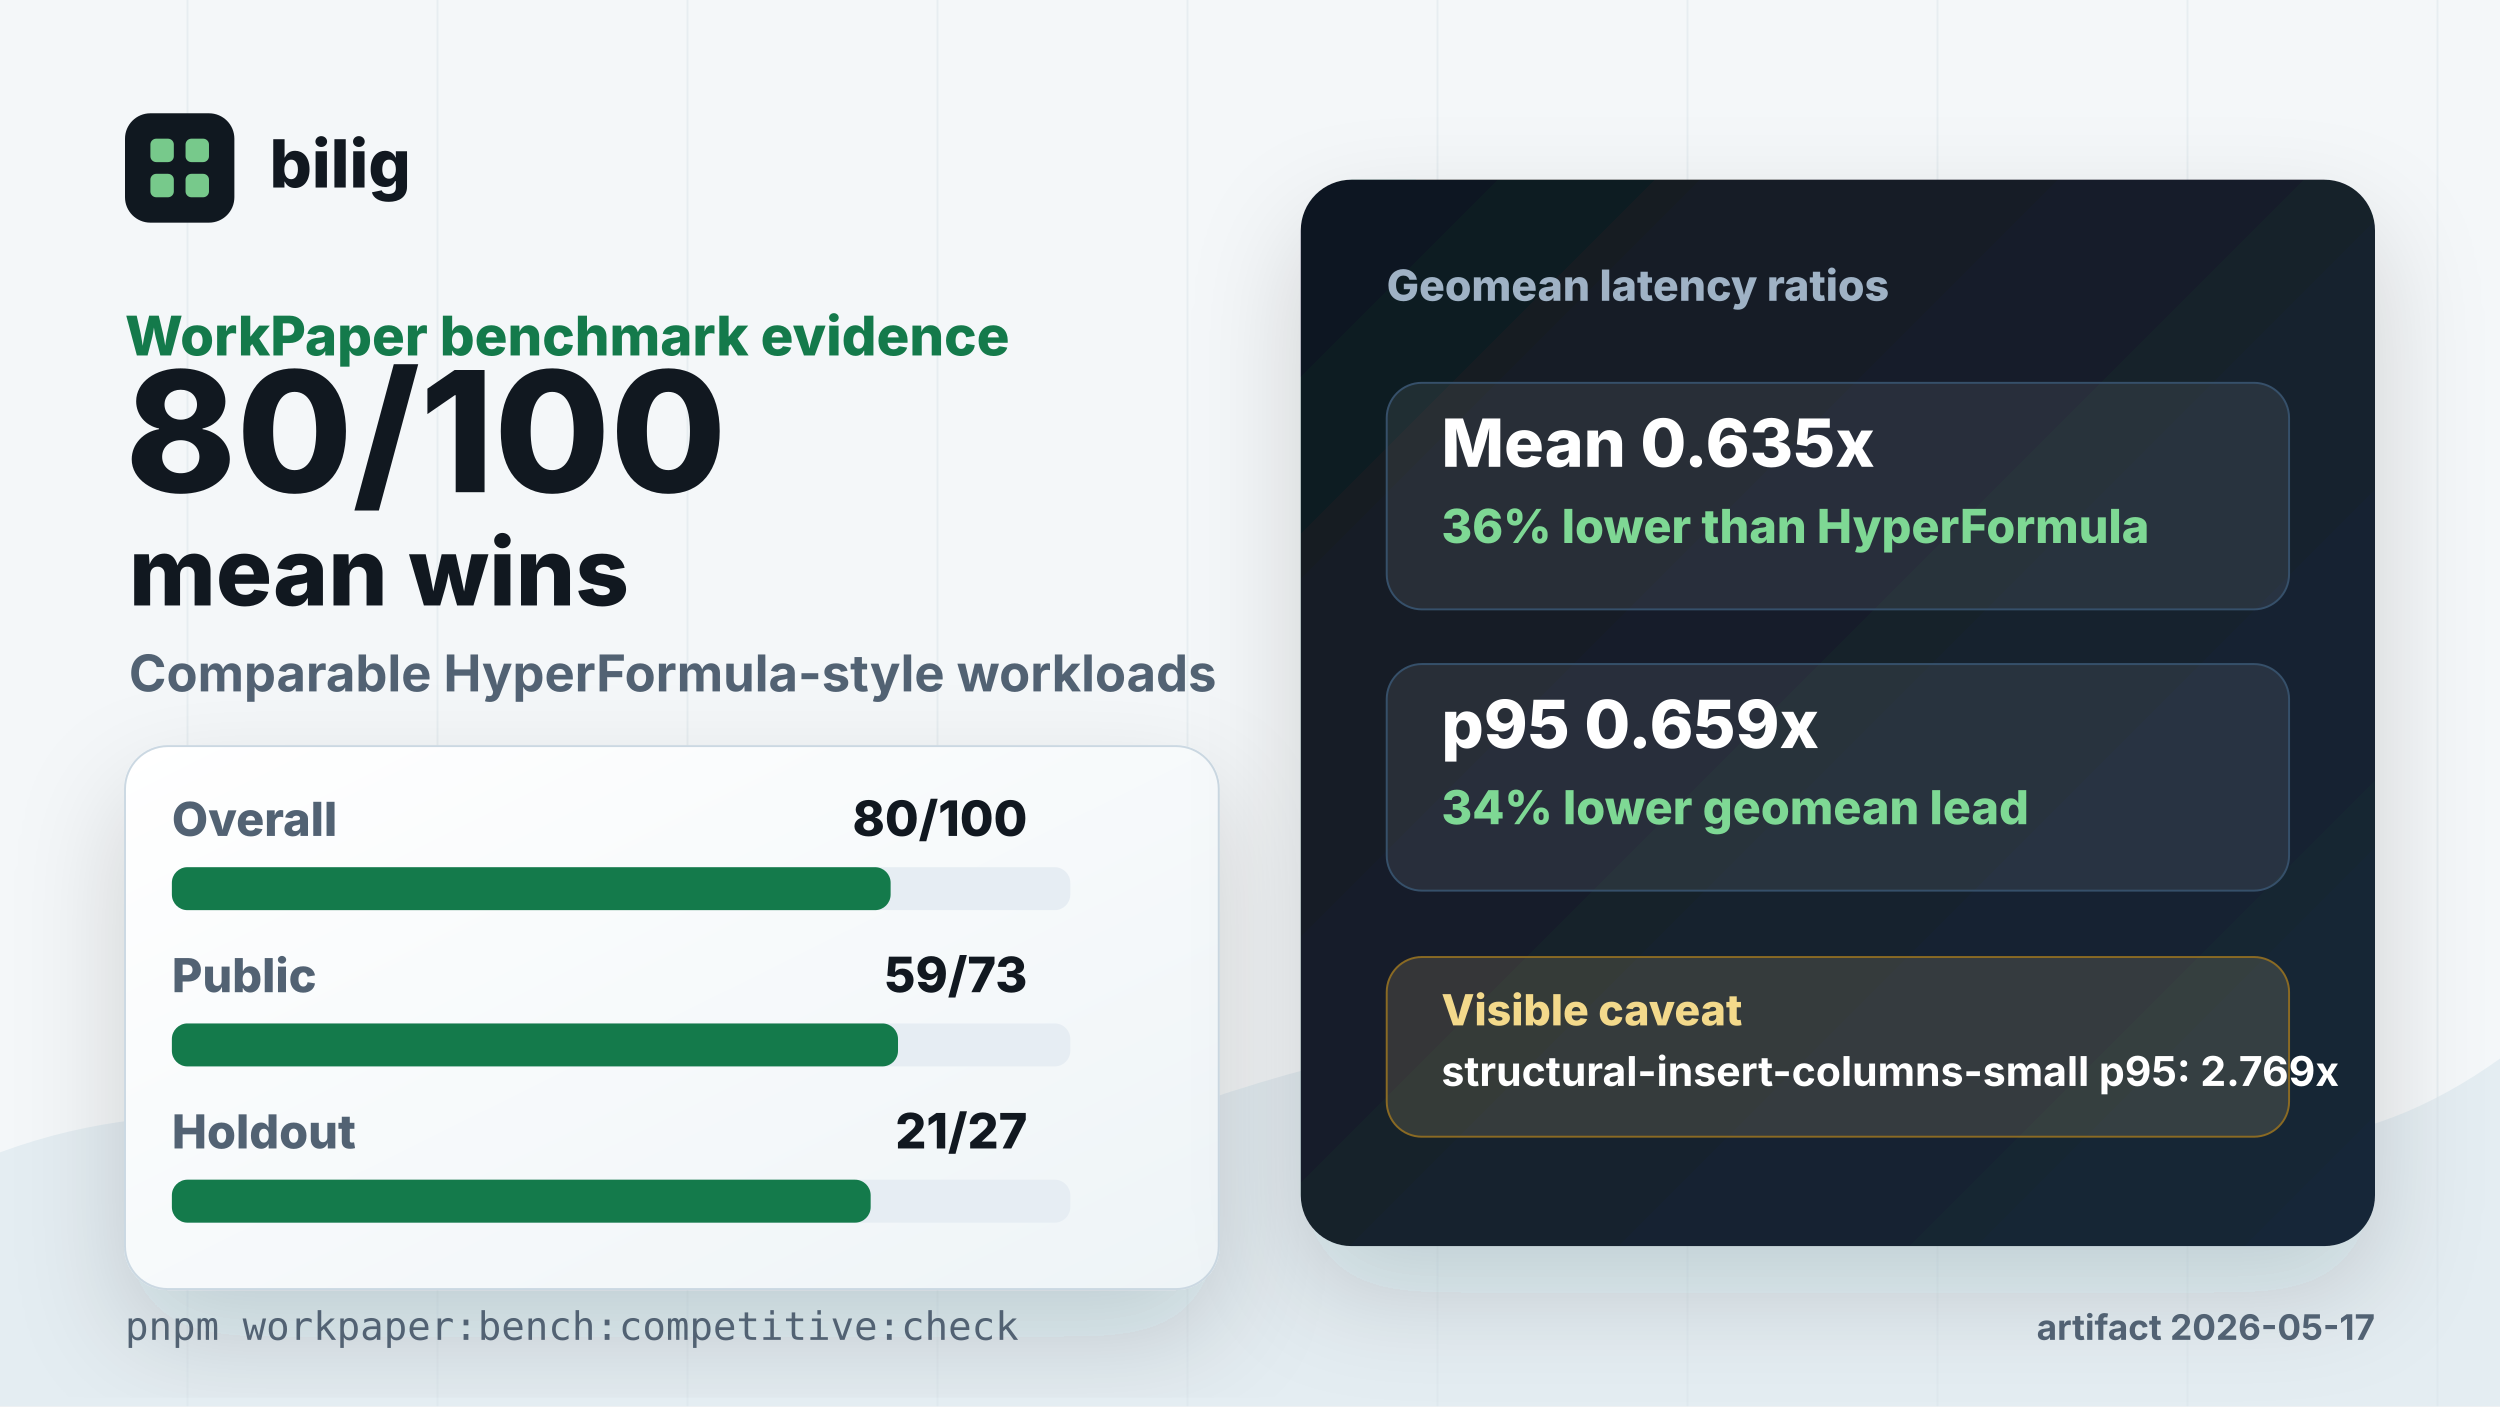
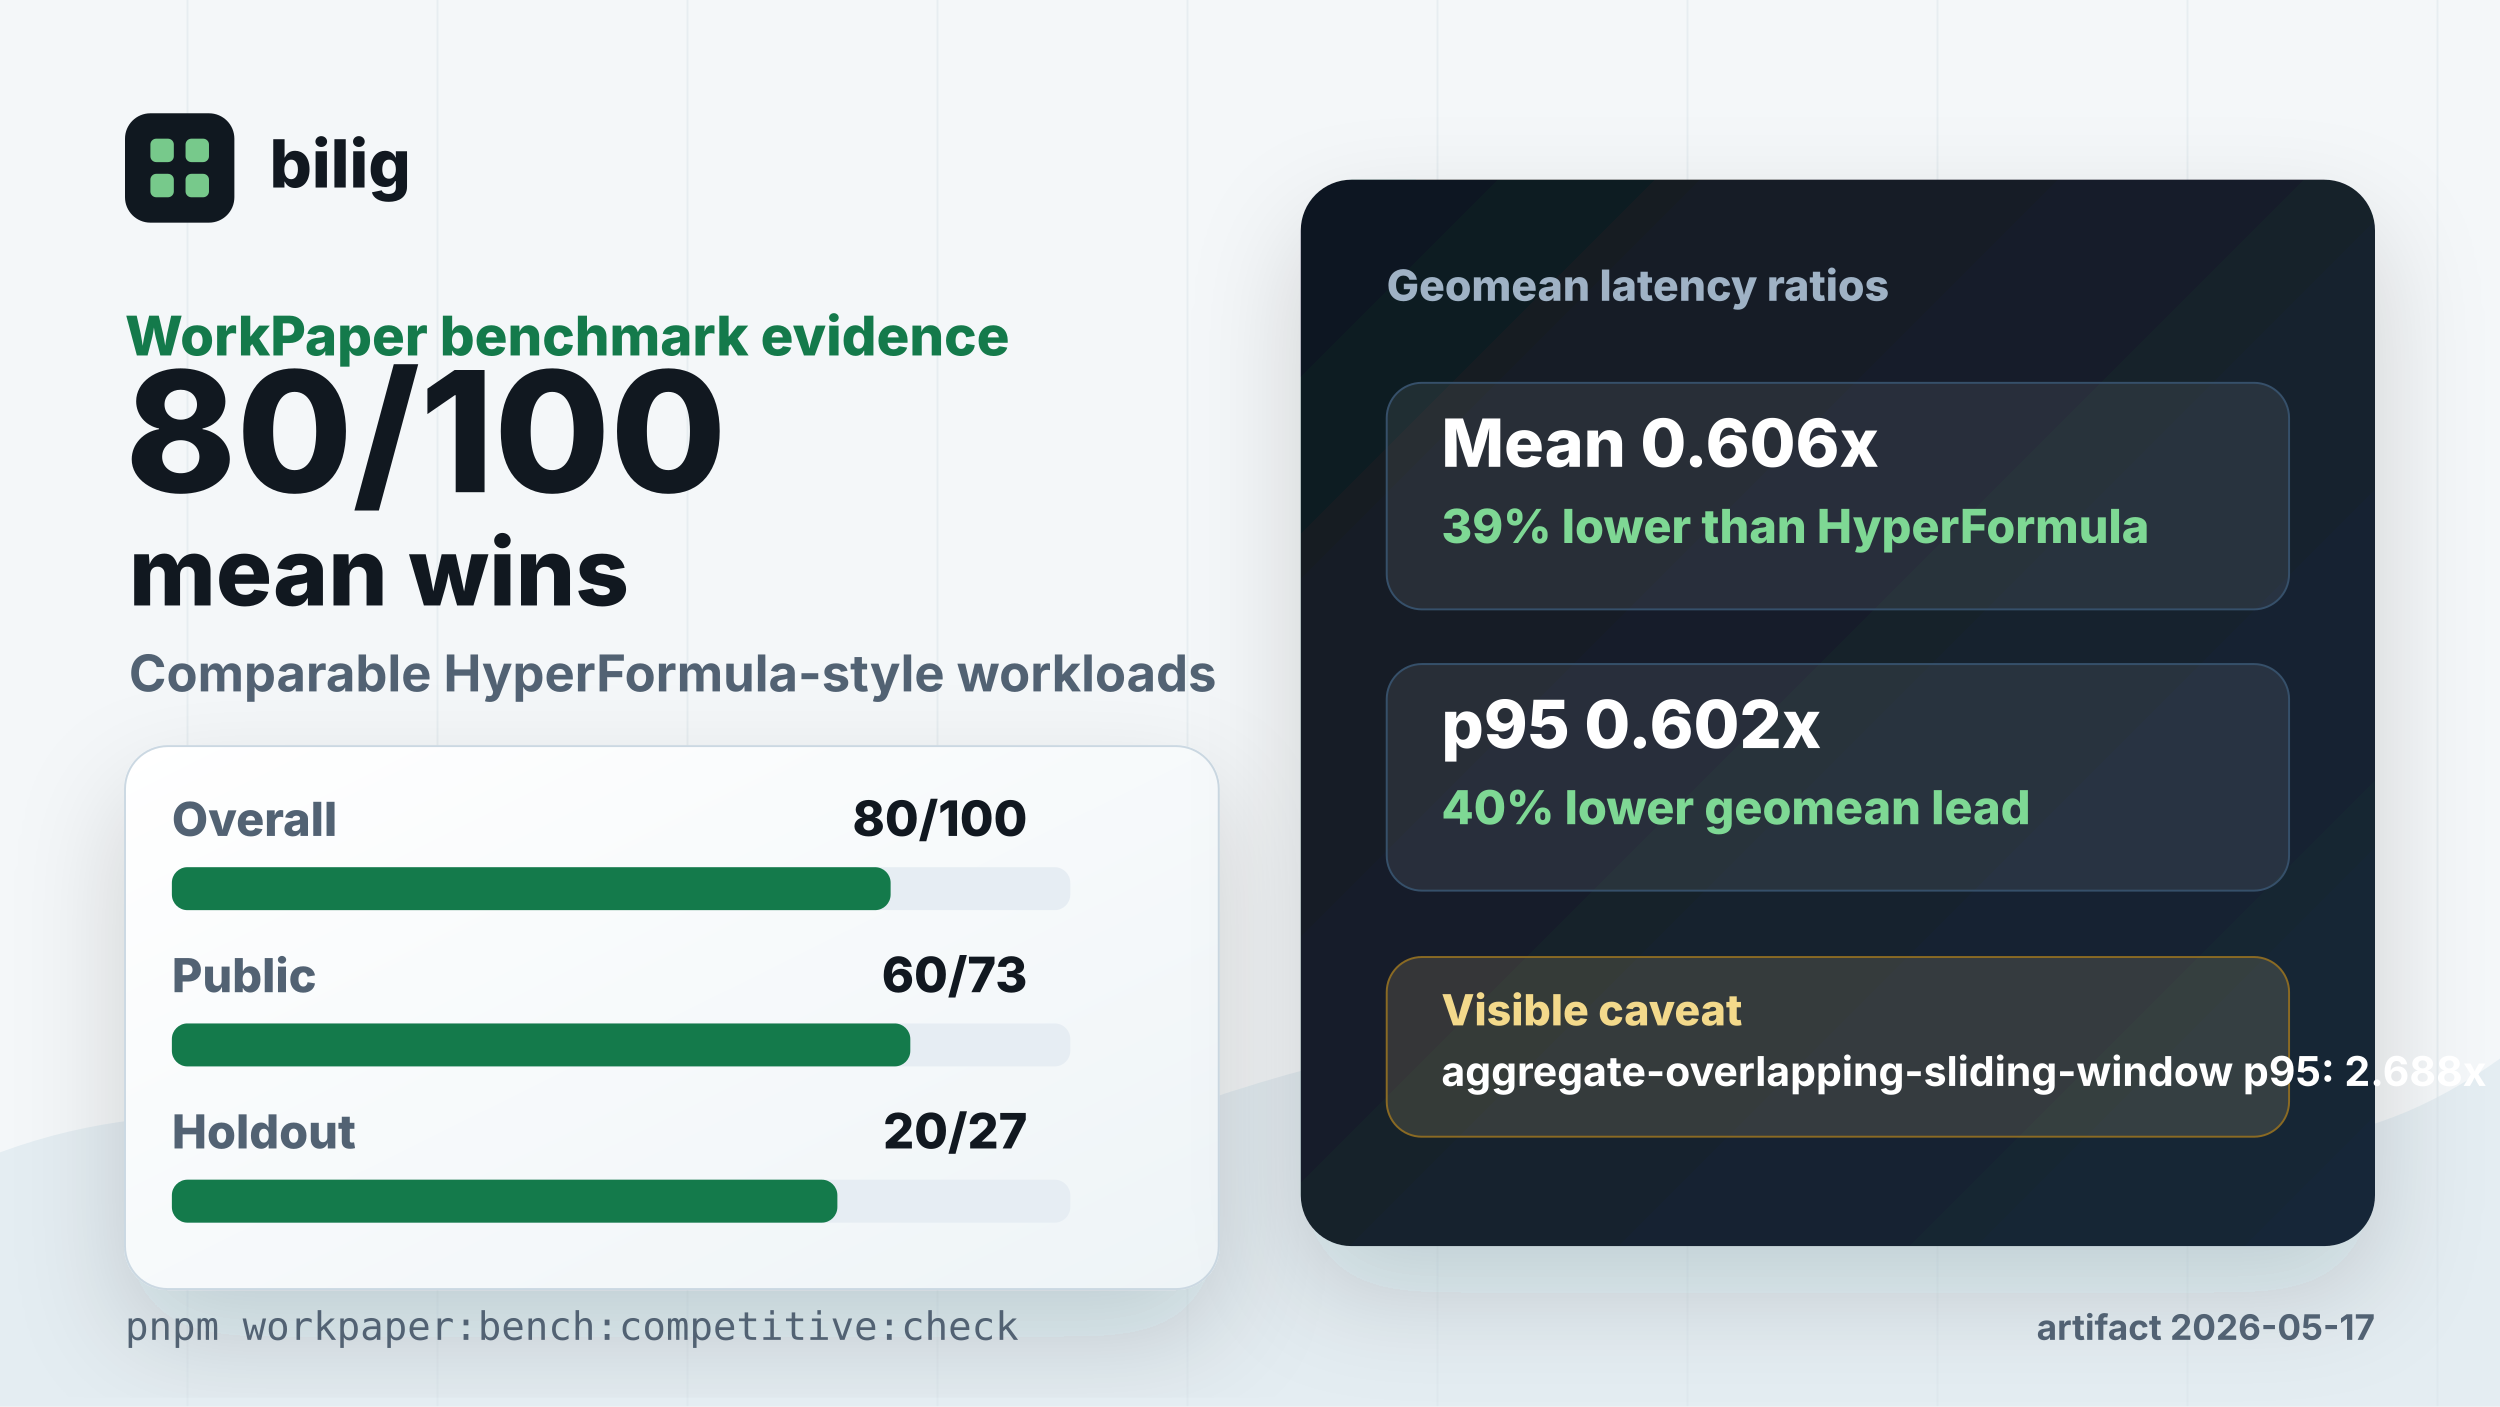
<svg xmlns="http://www.w3.org/2000/svg" width="1280" height="720" viewBox="0 0 1280 720">
  <defs>
    <linearGradient id="panel" x1="0" x2="1" y1="0" y2="1">
      <stop offset="0" stop-color="#ffffff" />
      <stop offset="1" stop-color="#eef4f7" />
    </linearGradient>
    <linearGradient id="dark" x1="0" x2="1" y1="0" y2="1">
      <stop offset="0" stop-color="#101820" />
      <stop offset="1" stop-color="#192838" />
    </linearGradient>
    <filter id="shadow" x="-20%" y="-20%" width="140%" height="140%">
      <feDropShadow dx="0" dy="24" stdDeviation="28" flood-color="#102033" flood-opacity="0.16" />
    </filter>
  </defs>
  <rect width="1280" height="720" fill="#f4f7f9" />
  <path d="M0 590 C190 520 340 674 520 600 C700 526 814 502 1000 560 C1135 602 1210 592 1280 542 L1280 720 L0 720 Z" fill="#e4edf2" />
  <g opacity="0.5" stroke="#d9e3ea" stroke-width="1">
    <path d="M96 0 V720" />
    <path d="M224 0 V720" />
    <path d="M352 0 V720" />
    <path d="M480 0 V720" />
    <path d="M608 0 V720" />
    <path d="M736 0 V720" />
    <path d="M864 0 V720" />
    <path d="M992 0 V720" />
    <path d="M1120 0 V720" />
    <path d="M1248 0 V720" />
  </g>
  <g transform="translate(64 58)">
    <rect x="0" y="0" width="56" height="56" rx="13" fill="#101820" />
    <rect x="13" y="13" width="12" height="12" rx="3" fill="#77c98b" />
    <rect x="31" y="13" width="12" height="12" rx="3" fill="#77c98b" />
    <rect x="13" y="31" width="12" height="12" rx="3" fill="#77c98b" />
    <rect x="31" y="31" width="12" height="12" rx="3" fill="#77c98b" />
    <text x="74" y="38" fill="#111820" font-family="Inter, Arial, Helvetica, sans-serif" font-size="34" font-weight="820">bilig</text>
  </g>
  <text x="64" y="182" fill="#147a4b" font-family="Inter, Arial, Helvetica, sans-serif" font-size="28" font-weight="820">WorkPaper benchmark evidence</text>
  <text x="64" y="252" fill="#111820" font-family="Inter, Arial, Helvetica, sans-serif" font-size="86" font-weight="830" letter-spacing="0">80/100</text>
  <text x="66" y="310" fill="#111820" font-family="Inter, Arial, Helvetica, sans-serif" font-size="48" font-weight="800" letter-spacing="0">mean wins</text>
  <text x="66" y="354" fill="#526273" font-family="Inter, Arial, Helvetica, sans-serif" font-size="26" font-weight="650">Comparable HyperFormula-style workloads</text>
  <g filter="url(#shadow)">
    <rect x="64" y="382" width="560" height="278" rx="22" fill="url(#panel)" stroke="#cbd8e2" />
  </g>
  <g transform="translate(88 428)">
    <text x="0" y="0" fill="#526273" font-family="Inter, Arial, Helvetica, sans-serif" font-size="24" font-weight="760">Overall</text>
    <text x="438" y="0" text-anchor="end" fill="#111820" font-family="Inter, Arial, Helvetica, sans-serif" font-size="25" font-weight="820">80/100</text>
    <rect x="0" y="16" width="460" height="22" rx="8" fill="#e6edf3" />
    <rect x="0" y="16" width="368.00" height="22" rx="8" fill="#147a4b" />
  </g>
  <g transform="translate(88 508)">
    <text x="0" y="0" fill="#526273" font-family="Inter, Arial, Helvetica, sans-serif" font-size="24" font-weight="760">Public</text>
-     <text x="438" y="0" text-anchor="end" fill="#111820" font-family="Inter, Arial, Helvetica, sans-serif" font-size="25" font-weight="820">59/73</text>
+     <text x="438" y="0" text-anchor="end" fill="#111820" font-family="Inter, Arial, Helvetica, sans-serif" font-size="25" font-weight="820">60/73</text>
    <rect x="0" y="16" width="460" height="22" rx="8" fill="#e6edf3" />
-     <rect x="0" y="16" width="371.78" height="22" rx="8" fill="#147a4b" />
+     <rect x="0" y="16" width="378.08" height="22" rx="8" fill="#147a4b" />
  </g>
  <g transform="translate(88 588)">
    <text x="0" y="0" fill="#526273" font-family="Inter, Arial, Helvetica, sans-serif" font-size="24" font-weight="760">Holdout</text>
-     <text x="438" y="0" text-anchor="end" fill="#111820" font-family="Inter, Arial, Helvetica, sans-serif" font-size="25" font-weight="820">21/27</text>
+     <text x="438" y="0" text-anchor="end" fill="#111820" font-family="Inter, Arial, Helvetica, sans-serif" font-size="25" font-weight="820">20/27</text>
    <rect x="0" y="16" width="460" height="22" rx="8" fill="#e6edf3" />
-     <rect x="0" y="16" width="357.78" height="22" rx="8" fill="#147a4b" />
+     <rect x="0" y="16" width="340.74" height="22" rx="8" fill="#147a4b" />
  </g>
  <g filter="url(#shadow)">
    <rect x="666" y="92" width="550" height="546" rx="26" fill="url(#dark)" />
  </g>
  <text x="710" y="154" fill="#9fb2c5" font-family="Inter, Arial, Helvetica, sans-serif" font-size="22" font-weight="760">Geomean latency ratios</text>
  <g transform="translate(710 196)">
    <rect x="0" y="0" width="462" height="116" rx="18" fill="#ffffff" fill-opacity="0.08" stroke="#36506a" />
-     <text x="28" y="43" fill="#ffffff" font-family="Inter, Arial, Helvetica, sans-serif" font-size="34" font-weight="840">Mean 0.635x</text>
-     <text x="28" y="82" fill="#7ed894" font-family="Inter, Arial, Helvetica, sans-serif" font-size="24" font-weight="780">36% lower than HyperFormula</text>
+     <text x="28" y="43" fill="#ffffff" font-family="Inter, Arial, Helvetica, sans-serif" font-size="34" font-weight="840">Mean 0.606x</text>
+     <text x="28" y="82" fill="#7ed894" font-family="Inter, Arial, Helvetica, sans-serif" font-size="24" font-weight="780">39% lower than HyperFormula</text>
  </g>
  <g transform="translate(710 340)">
    <rect x="0" y="0" width="462" height="116" rx="18" fill="#ffffff" fill-opacity="0.08" stroke="#36506a" />
-     <text x="28" y="43" fill="#ffffff" font-family="Inter, Arial, Helvetica, sans-serif" font-size="34" font-weight="840">p95 0.659x</text>
-     <text x="28" y="82" fill="#7ed894" font-family="Inter, Arial, Helvetica, sans-serif" font-size="24" font-weight="780">34% lower geomean lead</text>
+     <text x="28" y="43" fill="#ffffff" font-family="Inter, Arial, Helvetica, sans-serif" font-size="34" font-weight="840">p95 0.602x</text>
+     <text x="28" y="82" fill="#7ed894" font-family="Inter, Arial, Helvetica, sans-serif" font-size="24" font-weight="780">40% lower geomean lead</text>
  </g>
  <g transform="translate(710 490)">
    <rect x="0" y="0" width="462" height="92" rx="18" fill="#f4d991" fill-opacity="0.14" stroke="#8a6a23" />
    <text x="28" y="35" fill="#f3d98b" font-family="Inter, Arial, Helvetica, sans-serif" font-size="22" font-weight="820">Visible caveat</text>
-     <text x="28" y="66" fill="#ffffff" font-family="Inter, Arial, Helvetica, sans-serif" font-size="21" font-weight="650">structural-insert-columns-small p95: 2.769x</text>
+     <text x="28" y="66" fill="#ffffff" font-family="Inter, Arial, Helvetica, sans-serif" font-size="21" font-weight="650">aggregate-overlapping-sliding-window p95: 2.688x</text>
  </g>
  <text x="64" y="686" fill="#526273" font-family="SFMono-Regular, Menlo, Consolas, monospace" font-size="20">pnpm workpaper:bench:competitive:check</text>
  <text x="1216" y="686" text-anchor="end" fill="#526273" font-family="Inter, Arial, Helvetica, sans-serif" font-size="18" font-weight="650">artifact 2026-05-17</text>
</svg>
